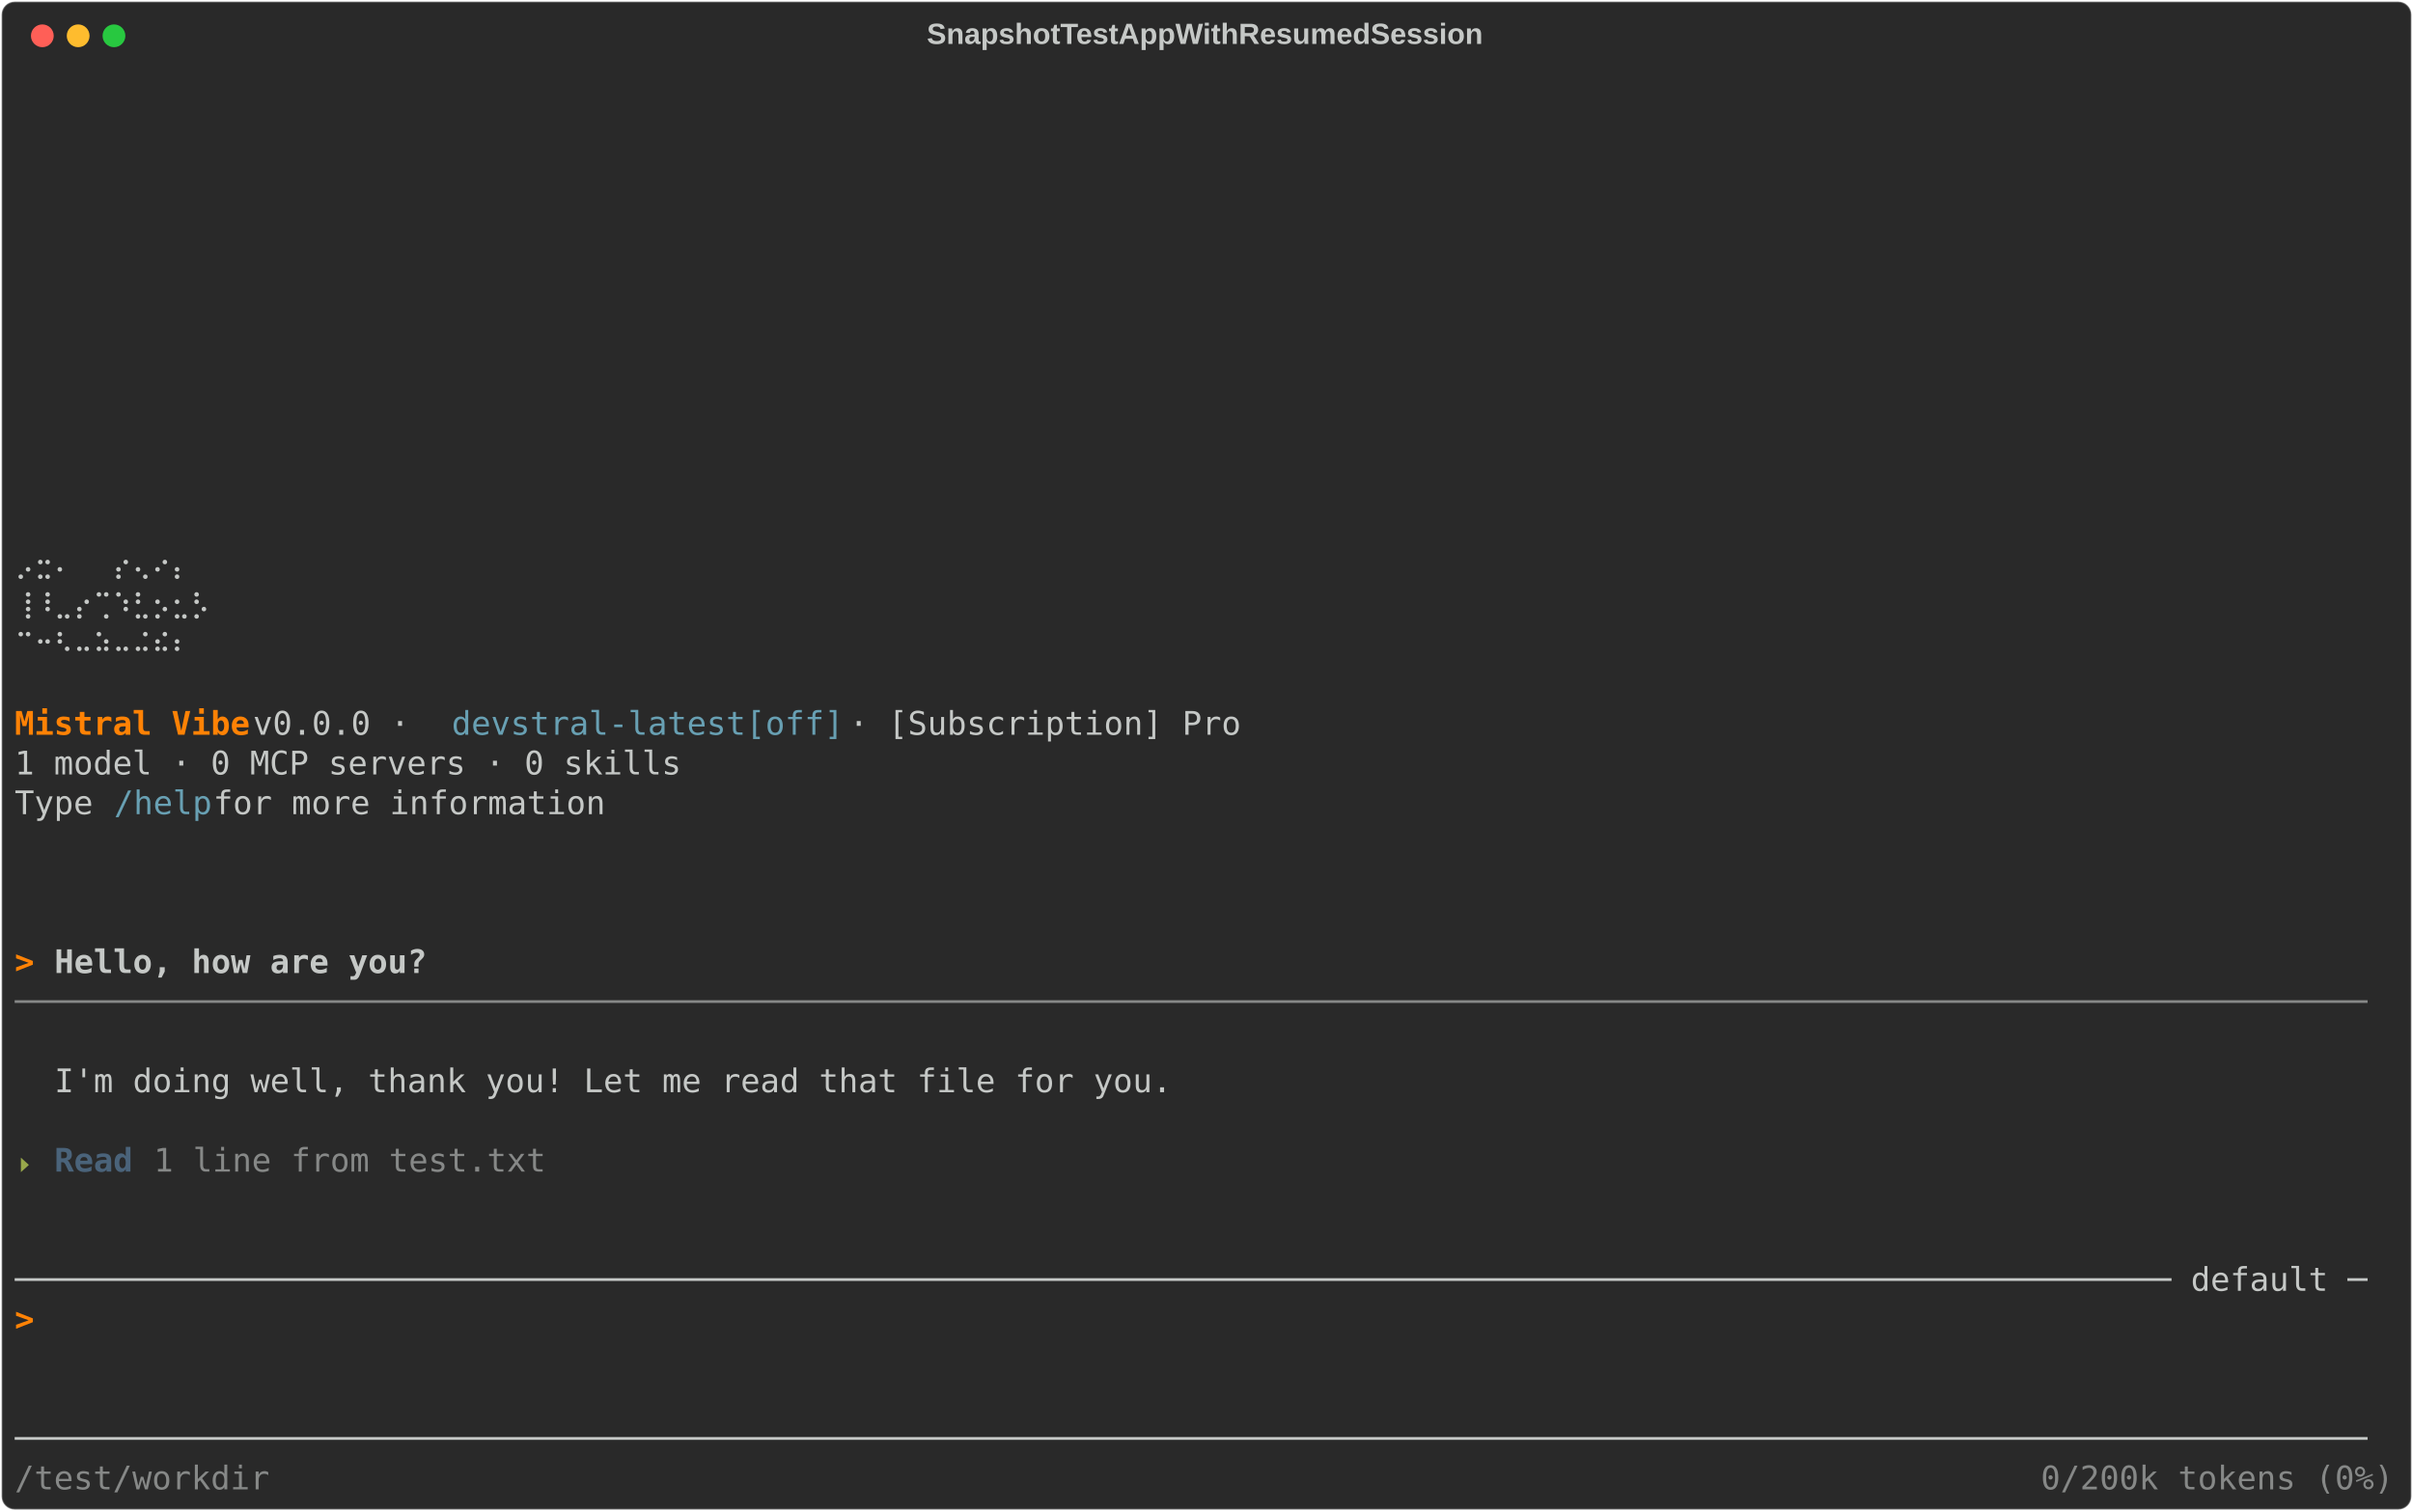
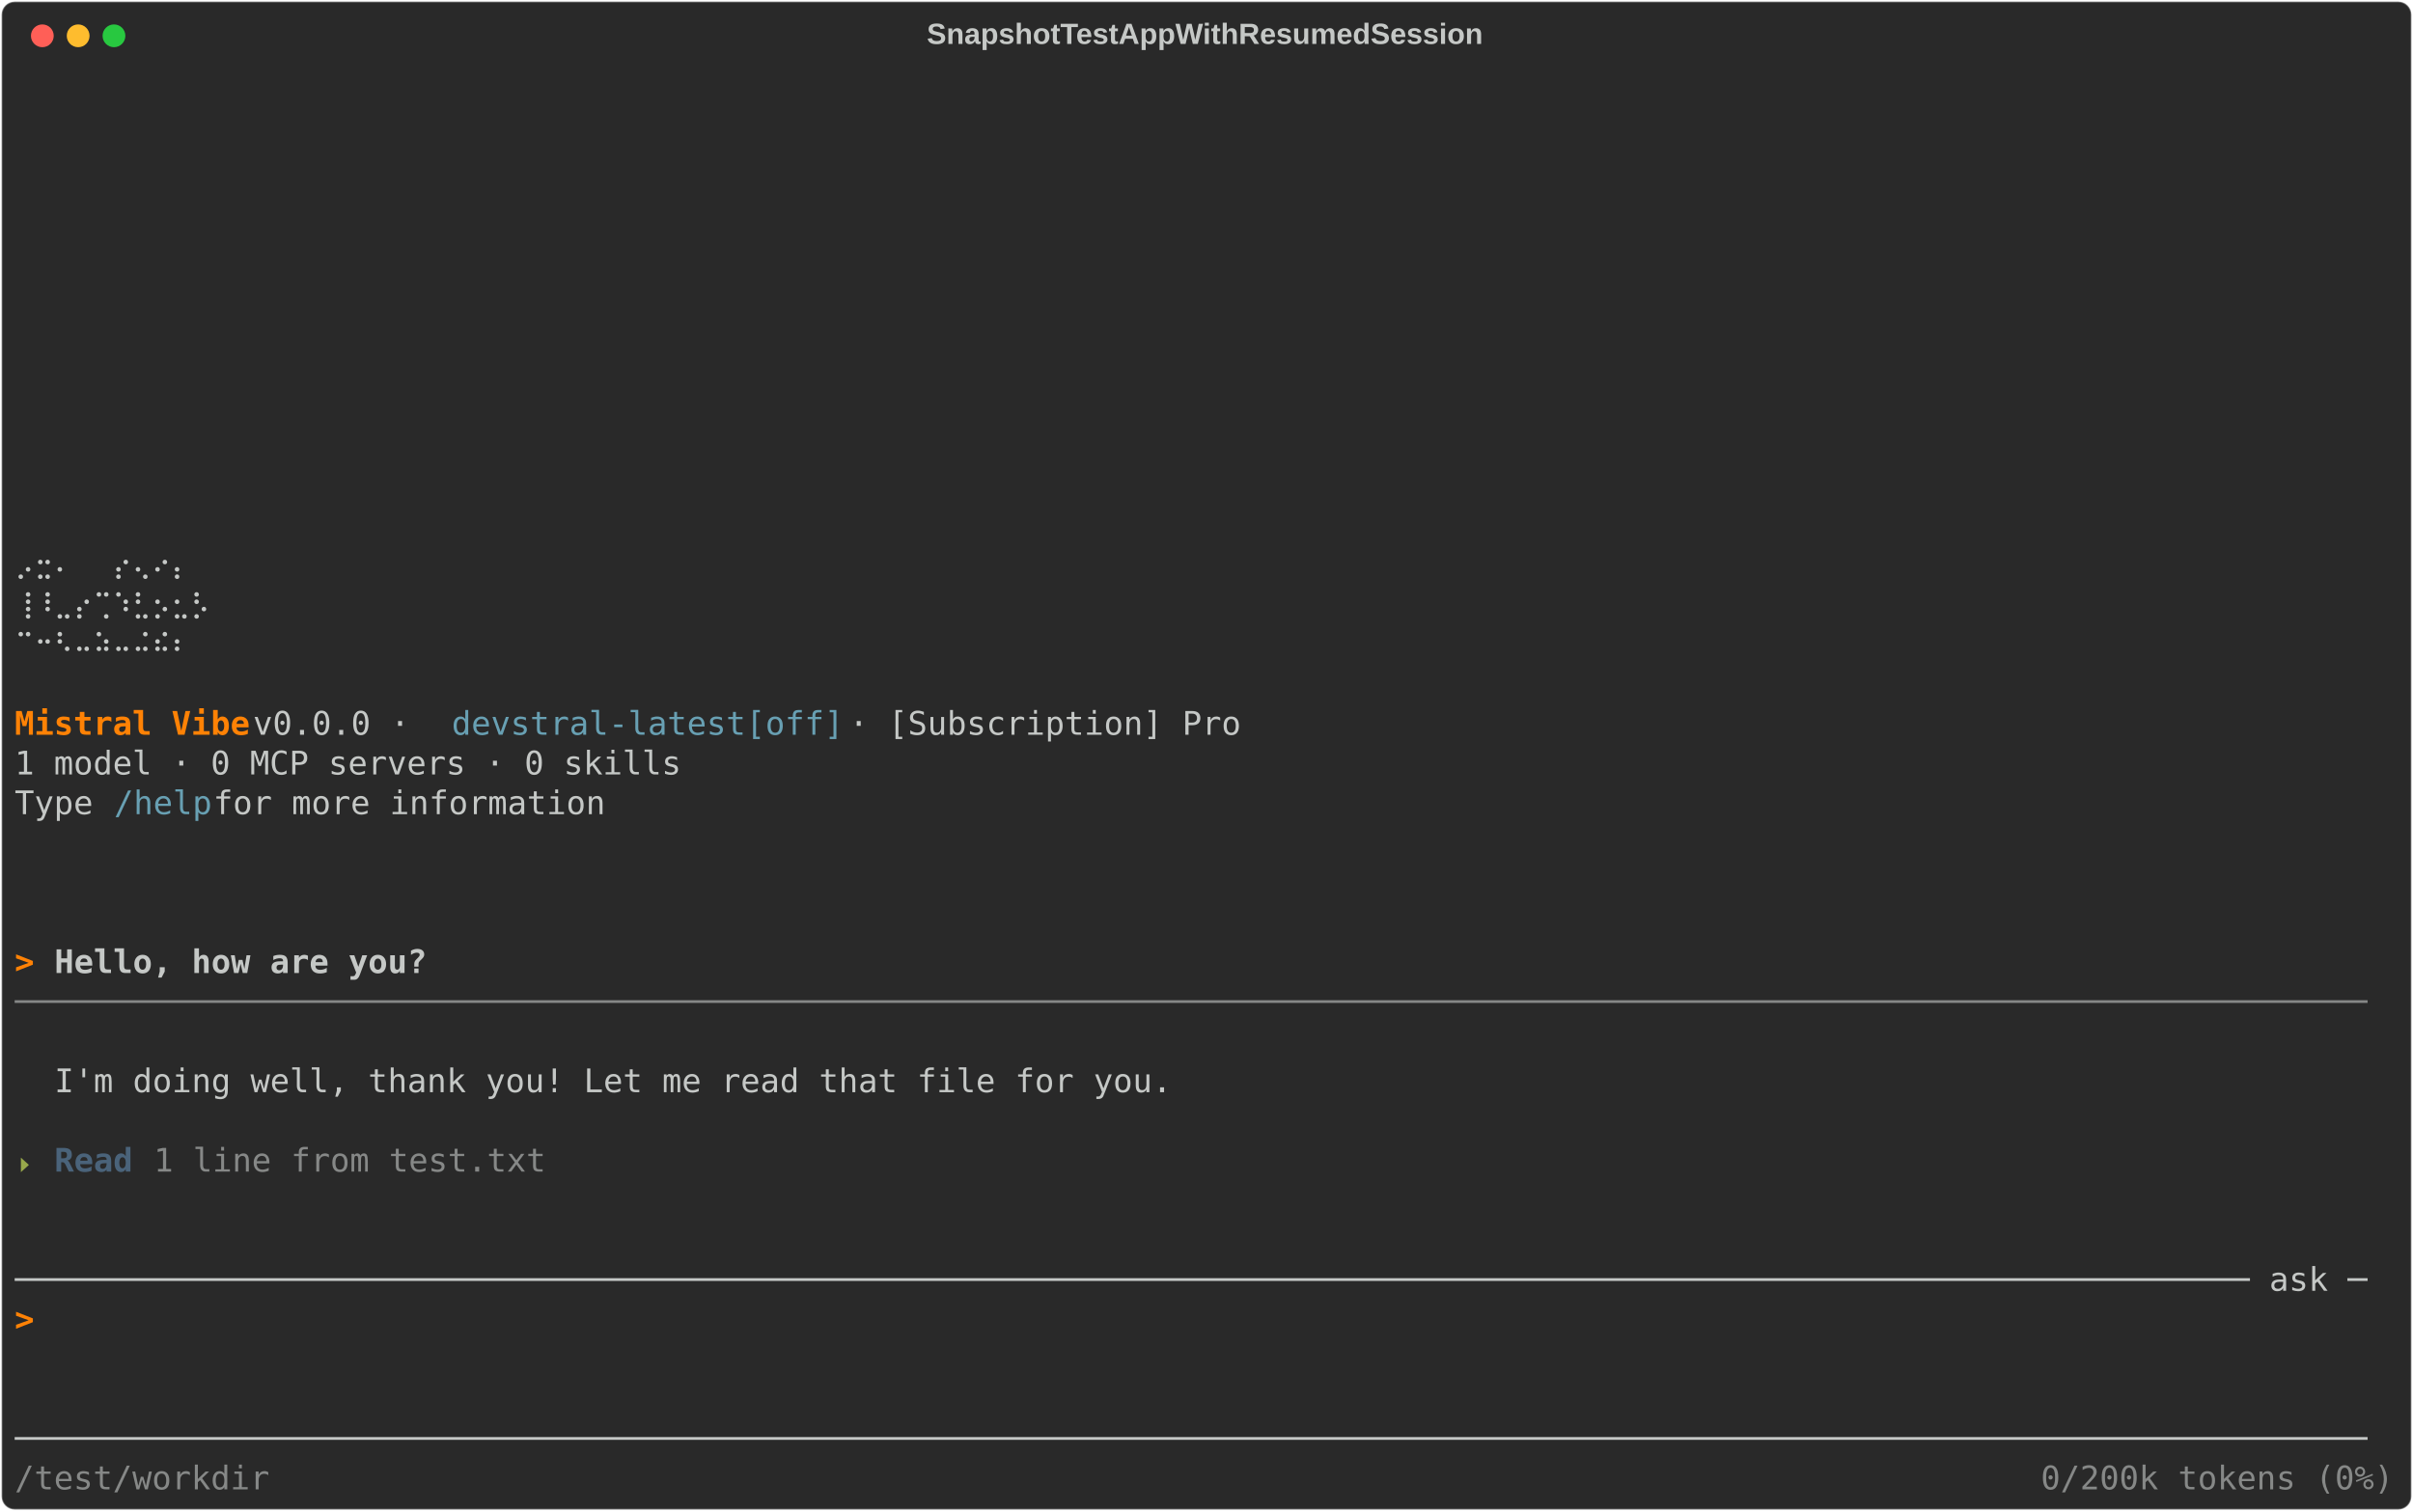
<svg xmlns="http://www.w3.org/2000/svg" class="rich-terminal" viewBox="0 0 1482 928.4">
  <style>

    @font-face {
        font-family: "Fira Code";
        src: local("FiraCode-Regular"),
                url("https://cdnjs.cloudflare.com/ajax/libs/firacode/6.2.0/woff2/FiraCode-Regular.woff2") format("woff2"),
                url("https://cdnjs.cloudflare.com/ajax/libs/firacode/6.2.0/woff/FiraCode-Regular.woff") format("woff");
        font-style: normal;
        font-weight: 400;
    }
    @font-face {
        font-family: "Fira Code";
        src: local("FiraCode-Bold"),
                url("https://cdnjs.cloudflare.com/ajax/libs/firacode/6.2.0/woff2/FiraCode-Bold.woff2") format("woff2"),
                url("https://cdnjs.cloudflare.com/ajax/libs/firacode/6.2.0/woff/FiraCode-Bold.woff") format("woff");
        font-style: bold;
        font-weight: 700;
    }

    .terminal-matrix {
        font-family: Fira Code, monospace;
        font-size: 20px;
        line-height: 24.4px;
        font-variant-east-asian: full-width;
    }

    .terminal-title {
        font-size: 18px;
        font-weight: bold;
        font-family: arial;
    }

    .terminal-r1 { fill: #c5c8c6 }
.terminal-r2 { fill: #ff8205;font-weight: bold }
.terminal-r3 { fill: #68a0b3 }
.terminal-r4 { fill: #c5c8c6;font-weight: bold }
.terminal-r5 { fill: #868887 }
.terminal-r6 { fill: #98a84b }
.terminal-r7 { fill: #4a637a;font-weight: bold }
    </style>
  <defs>
    <clipPath id="terminal-clip-terminal">
      <rect x="0" y="0" width="1463.0" height="877.4" />
    </clipPath>
    <clipPath id="terminal-line-0">
      <rect x="0" y="1.5" width="1464" height="24.65" />
    </clipPath>
    <clipPath id="terminal-line-1">
      <rect x="0" y="25.9" width="1464" height="24.65" />
    </clipPath>
    <clipPath id="terminal-line-2">
      <rect x="0" y="50.3" width="1464" height="24.65" />
    </clipPath>
    <clipPath id="terminal-line-3">
      <rect x="0" y="74.7" width="1464" height="24.65" />
    </clipPath>
    <clipPath id="terminal-line-4">
      <rect x="0" y="99.1" width="1464" height="24.65" />
    </clipPath>
    <clipPath id="terminal-line-5">
      <rect x="0" y="123.5" width="1464" height="24.65" />
    </clipPath>
    <clipPath id="terminal-line-6">
      <rect x="0" y="147.9" width="1464" height="24.65" />
    </clipPath>
    <clipPath id="terminal-line-7">
      <rect x="0" y="172.3" width="1464" height="24.65" />
    </clipPath>
    <clipPath id="terminal-line-8">
      <rect x="0" y="196.7" width="1464" height="24.65" />
    </clipPath>
    <clipPath id="terminal-line-9">
      <rect x="0" y="221.1" width="1464" height="24.65" />
    </clipPath>
    <clipPath id="terminal-line-10">
      <rect x="0" y="245.5" width="1464" height="24.65" />
    </clipPath>
    <clipPath id="terminal-line-11">
      <rect x="0" y="269.9" width="1464" height="24.65" />
    </clipPath>
    <clipPath id="terminal-line-12">
      <rect x="0" y="294.3" width="1464" height="24.65" />
    </clipPath>
    <clipPath id="terminal-line-13">
      <rect x="0" y="318.7" width="1464" height="24.65" />
    </clipPath>
    <clipPath id="terminal-line-14">
      <rect x="0" y="343.1" width="1464" height="24.65" />
    </clipPath>
    <clipPath id="terminal-line-15">
      <rect x="0" y="367.5" width="1464" height="24.65" />
    </clipPath>
    <clipPath id="terminal-line-16">
      <rect x="0" y="391.9" width="1464" height="24.65" />
    </clipPath>
    <clipPath id="terminal-line-17">
      <rect x="0" y="416.3" width="1464" height="24.65" />
    </clipPath>
    <clipPath id="terminal-line-18">
      <rect x="0" y="440.7" width="1464" height="24.65" />
    </clipPath>
    <clipPath id="terminal-line-19">
      <rect x="0" y="465.1" width="1464" height="24.65" />
    </clipPath>
    <clipPath id="terminal-line-20">
      <rect x="0" y="489.5" width="1464" height="24.65" />
    </clipPath>
    <clipPath id="terminal-line-21">
      <rect x="0" y="513.9" width="1464" height="24.65" />
    </clipPath>
    <clipPath id="terminal-line-22">
      <rect x="0" y="538.3" width="1464" height="24.65" />
    </clipPath>
    <clipPath id="terminal-line-23">
      <rect x="0" y="562.7" width="1464" height="24.65" />
    </clipPath>
    <clipPath id="terminal-line-24">
      <rect x="0" y="587.1" width="1464" height="24.65" />
    </clipPath>
    <clipPath id="terminal-line-25">
      <rect x="0" y="611.5" width="1464" height="24.65" />
    </clipPath>
    <clipPath id="terminal-line-26">
      <rect x="0" y="635.9" width="1464" height="24.65" />
    </clipPath>
    <clipPath id="terminal-line-27">
      <rect x="0" y="660.3" width="1464" height="24.65" />
    </clipPath>
    <clipPath id="terminal-line-28">
      <rect x="0" y="684.7" width="1464" height="24.65" />
    </clipPath>
    <clipPath id="terminal-line-29">
      <rect x="0" y="709.1" width="1464" height="24.65" />
    </clipPath>
    <clipPath id="terminal-line-30">
      <rect x="0" y="733.5" width="1464" height="24.65" />
    </clipPath>
    <clipPath id="terminal-line-31">
      <rect x="0" y="757.9" width="1464" height="24.65" />
    </clipPath>
    <clipPath id="terminal-line-32">
      <rect x="0" y="782.3" width="1464" height="24.65" />
    </clipPath>
    <clipPath id="terminal-line-33">
      <rect x="0" y="806.7" width="1464" height="24.65" />
    </clipPath>
    <clipPath id="terminal-line-34">
      <rect x="0" y="831.1" width="1464" height="24.65" />
    </clipPath>
  </defs>
  <rect fill="#292929" stroke="rgba(255,255,255,0.35)" stroke-width="1" x="1" y="1" width="1480" height="926.4" rx="8" />
  <text class="terminal-title" fill="#c5c8c6" text-anchor="middle" x="740" y="27">SnapshotTestAppWithResumedSession</text>
  <g transform="translate(26,22)">
    <circle cx="0" cy="0" r="7" fill="#ff5f57" />
    <circle cx="22" cy="0" r="7" fill="#febc2e" />
    <circle cx="44" cy="0" r="7" fill="#28c840" />
  </g>
  <g transform="translate(9, 41)" clip-path="url(#terminal-clip-terminal)">
    <g class="terminal-matrix">
      <text class="terminal-r1" x="1464" y="20" textLength="12.2" clip-path="url(#terminal-line-0)">
</text>
      <text class="terminal-r1" x="1464" y="44.4" textLength="12.2" clip-path="url(#terminal-line-1)">
</text>
      <text class="terminal-r1" x="1464" y="68.8" textLength="12.2" clip-path="url(#terminal-line-2)">
</text>
      <text class="terminal-r1" x="1464" y="93.2" textLength="12.2" clip-path="url(#terminal-line-3)">
</text>
      <text class="terminal-r1" x="1464" y="117.6" textLength="12.2" clip-path="url(#terminal-line-4)">
</text>
      <text class="terminal-r1" x="1464" y="142" textLength="12.2" clip-path="url(#terminal-line-5)">
</text>
      <text class="terminal-r1" x="1464" y="166.4" textLength="12.2" clip-path="url(#terminal-line-6)">
</text>
      <text class="terminal-r1" x="1464" y="190.8" textLength="12.2" clip-path="url(#terminal-line-7)">
</text>
      <text class="terminal-r1" x="1464" y="215.2" textLength="12.2" clip-path="url(#terminal-line-8)">
</text>
      <text class="terminal-r1" x="1464" y="239.6" textLength="12.2" clip-path="url(#terminal-line-9)">
</text>
      <text class="terminal-r1" x="1464" y="264" textLength="12.2" clip-path="url(#terminal-line-10)">
</text>
      <text class="terminal-r1" x="1464" y="288.4" textLength="12.2" clip-path="url(#terminal-line-11)">
</text>
      <text class="terminal-r1" x="0" y="312.8" textLength="134.2" clip-path="url(#terminal-line-12)">  ⡠⣒⠄  ⡔⢄⠔⡄</text>
      <text class="terminal-r1" x="1464" y="312.8" textLength="12.2" clip-path="url(#terminal-line-12)">
</text>
      <text class="terminal-r1" x="0" y="337.2" textLength="134.2" clip-path="url(#terminal-line-13)"> ⢸⠸⣀⡔⢉⠱⣃⡢⣂⡣</text>
      <text class="terminal-r1" x="1464" y="337.2" textLength="12.2" clip-path="url(#terminal-line-13)">
</text>
      <text class="terminal-r1" x="0" y="361.6" textLength="134.2" clip-path="url(#terminal-line-14)">  ⠉⠒⠣⠤⠵⠤⠬⠮⠆</text>
      <text class="terminal-r1" x="1464" y="361.6" textLength="12.2" clip-path="url(#terminal-line-14)">
</text>
      <text class="terminal-r1" x="1464" y="386" textLength="12.2" clip-path="url(#terminal-line-15)">
</text>
      <text class="terminal-r2" x="0" y="410.4" textLength="146.4" clip-path="url(#terminal-line-16)">Mistral Vibe</text>
      <text class="terminal-r1" x="146.4" y="410.4" textLength="122" clip-path="url(#terminal-line-16)"> v0.0.0 · </text>
      <text class="terminal-r3" x="268.4" y="410.4" textLength="244" clip-path="url(#terminal-line-16)">devstral-latest[off]</text>
      <text class="terminal-r1" x="512.4" y="410.4" textLength="256.2" clip-path="url(#terminal-line-16)"> · [Subscription] Pro</text>
      <text class="terminal-r1" x="1464" y="410.4" textLength="12.2" clip-path="url(#terminal-line-16)">
</text>
      <text class="terminal-r1" x="0" y="434.8" textLength="414.8" clip-path="url(#terminal-line-17)">1 model · 0 MCP servers · 0 skills</text>
      <text class="terminal-r1" x="1464" y="434.8" textLength="12.2" clip-path="url(#terminal-line-17)">
</text>
      <text class="terminal-r1" x="0" y="459.2" textLength="61" clip-path="url(#terminal-line-18)">Type </text>
      <text class="terminal-r3" x="61" y="459.2" textLength="61" clip-path="url(#terminal-line-18)">/help</text>
      <text class="terminal-r1" x="122" y="459.2" textLength="256.2" clip-path="url(#terminal-line-18)"> for more information</text>
      <text class="terminal-r1" x="1464" y="459.2" textLength="12.2" clip-path="url(#terminal-line-18)">
</text>
      <text class="terminal-r1" x="1464" y="483.6" textLength="12.2" clip-path="url(#terminal-line-19)">
</text>
      <text class="terminal-r1" x="1464" y="508" textLength="12.2" clip-path="url(#terminal-line-20)">
</text>
      <text class="terminal-r1" x="1464" y="532.4" textLength="12.2" clip-path="url(#terminal-line-21)">
</text>
      <text class="terminal-r2" x="0" y="556.8" textLength="24.4" clip-path="url(#terminal-line-22)">&gt; </text>
      <text class="terminal-r4" x="24.4" y="556.8" textLength="231.8" clip-path="url(#terminal-line-22)">Hello, how are you?</text>
      <text class="terminal-r1" x="1464" y="556.8" textLength="12.2" clip-path="url(#terminal-line-22)">
</text>
      <text class="terminal-r5" x="0" y="581.2" textLength="1464" clip-path="url(#terminal-line-23)">────────────────────────────────────────────────────────────────────────────────────────────────────────────────────────</text>
      <text class="terminal-r1" x="1464" y="581.2" textLength="12.2" clip-path="url(#terminal-line-23)">
</text>
      <text class="terminal-r1" x="1464" y="605.6" textLength="12.2" clip-path="url(#terminal-line-24)">
</text>
      <text class="terminal-r1" x="24.4" y="630" textLength="695.4" clip-path="url(#terminal-line-25)">I'm doing well, thank you! Let me read that file for you.</text>
      <text class="terminal-r1" x="1464" y="630" textLength="12.2" clip-path="url(#terminal-line-25)">
</text>
      <text class="terminal-r1" x="1464" y="654.4" textLength="12.2" clip-path="url(#terminal-line-26)">
</text>
      <text class="terminal-r6" x="0" y="678.8" textLength="12.2" clip-path="url(#terminal-line-27)">⏵</text>
      <text class="terminal-r7" x="24.4" y="678.8" textLength="48.8" clip-path="url(#terminal-line-27)">Read</text>
      <text class="terminal-r5" x="85.4" y="678.8" textLength="244" clip-path="url(#terminal-line-27)">1 line from test.txt</text>
      <text class="terminal-r1" x="1464" y="678.8" textLength="12.2" clip-path="url(#terminal-line-27)">
</text>
      <text class="terminal-r1" x="1464" y="703.2" textLength="12.2" clip-path="url(#terminal-line-28)">
</text>
      <text class="terminal-r1" x="1464" y="727.6" textLength="12.2" clip-path="url(#terminal-line-29)">
</text>
-       <text class="terminal-r1" x="0" y="752" textLength="1464" clip-path="url(#terminal-line-30)">────────────────────────────────────────────────────────────────────────────────────────────────────────────── default ─</text>
+       <text class="terminal-r1" x="0" y="752" textLength="1464" clip-path="url(#terminal-line-30)">────────────────────────────────────────────────────────────────────────────────────────────────────────────────── ask ─</text>
      <text class="terminal-r1" x="1464" y="752" textLength="12.2" clip-path="url(#terminal-line-30)">
</text>
      <text class="terminal-r2" x="0" y="776.4" textLength="12.2" clip-path="url(#terminal-line-31)">&gt;</text>
      <text class="terminal-r1" x="1464" y="776.4" textLength="12.2" clip-path="url(#terminal-line-31)">
</text>
      <text class="terminal-r1" x="1464" y="800.8" textLength="12.2" clip-path="url(#terminal-line-32)">
</text>
      <text class="terminal-r1" x="1464" y="825.2" textLength="12.2" clip-path="url(#terminal-line-33)">
</text>
      <text class="terminal-r1" x="0" y="849.6" textLength="1464" clip-path="url(#terminal-line-34)">────────────────────────────────────────────────────────────────────────────────────────────────────────────────────────</text>
      <text class="terminal-r1" x="1464" y="849.6" textLength="12.2" clip-path="url(#terminal-line-34)">
</text>
      <text class="terminal-r5" x="0" y="874" textLength="158.6" clip-path="url(#terminal-line-35)">/test/workdir</text>
      <text class="terminal-r5" x="1244.4" y="874" textLength="219.6" clip-path="url(#terminal-line-35)">0/200k tokens (0%)</text>
    </g>
  </g>
</svg>
